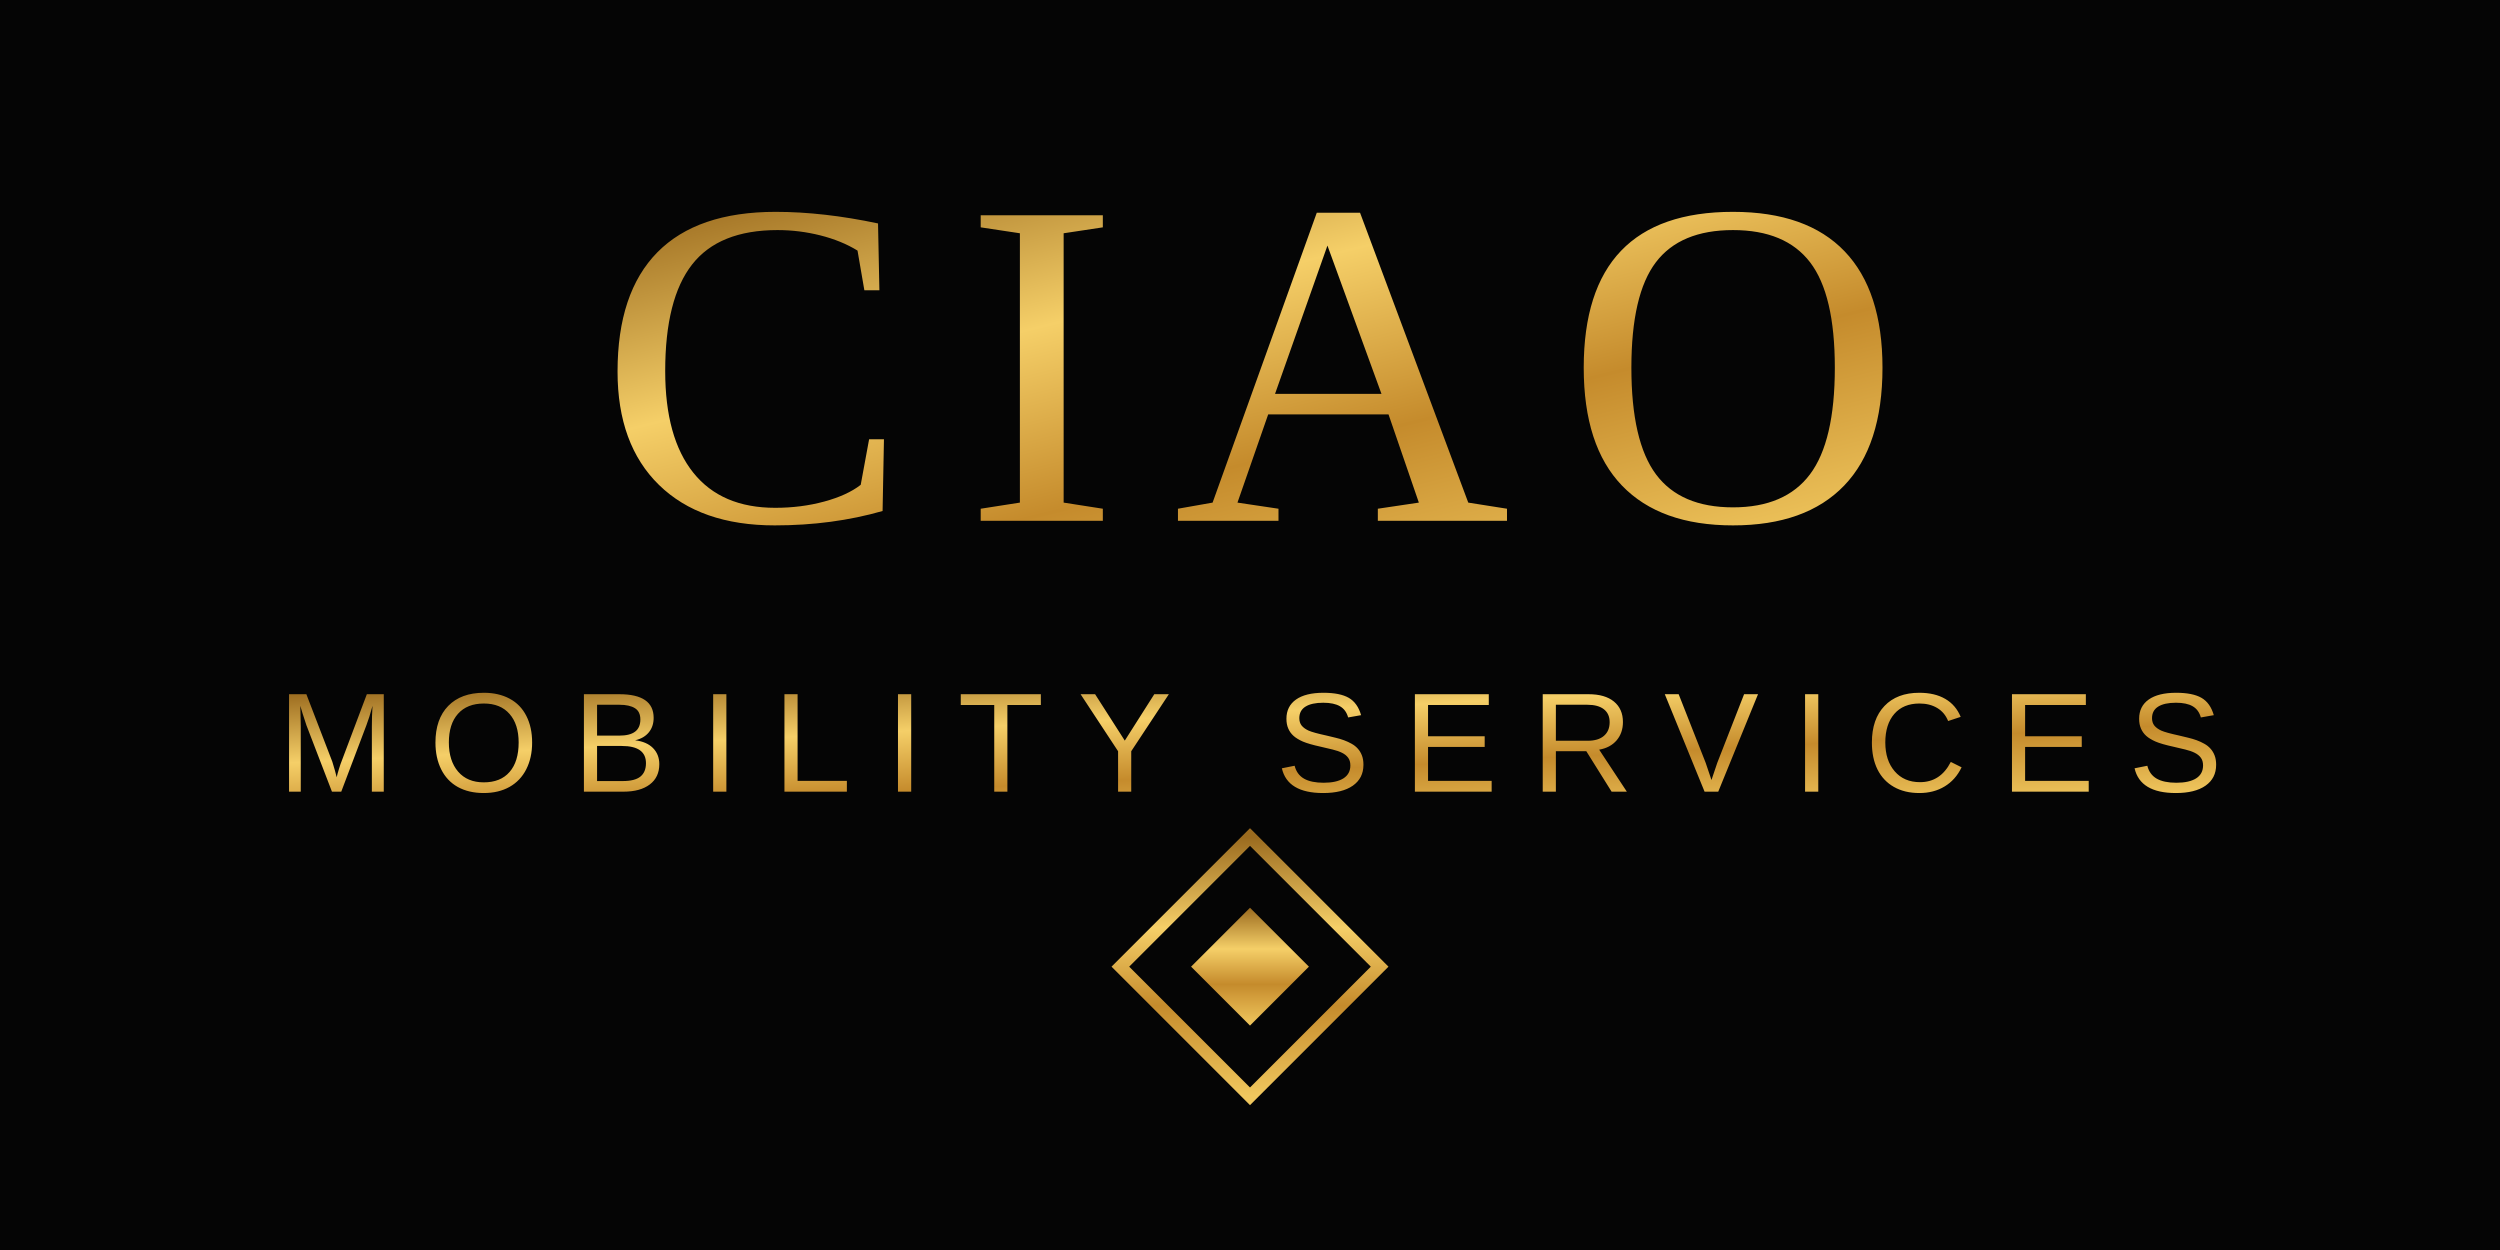
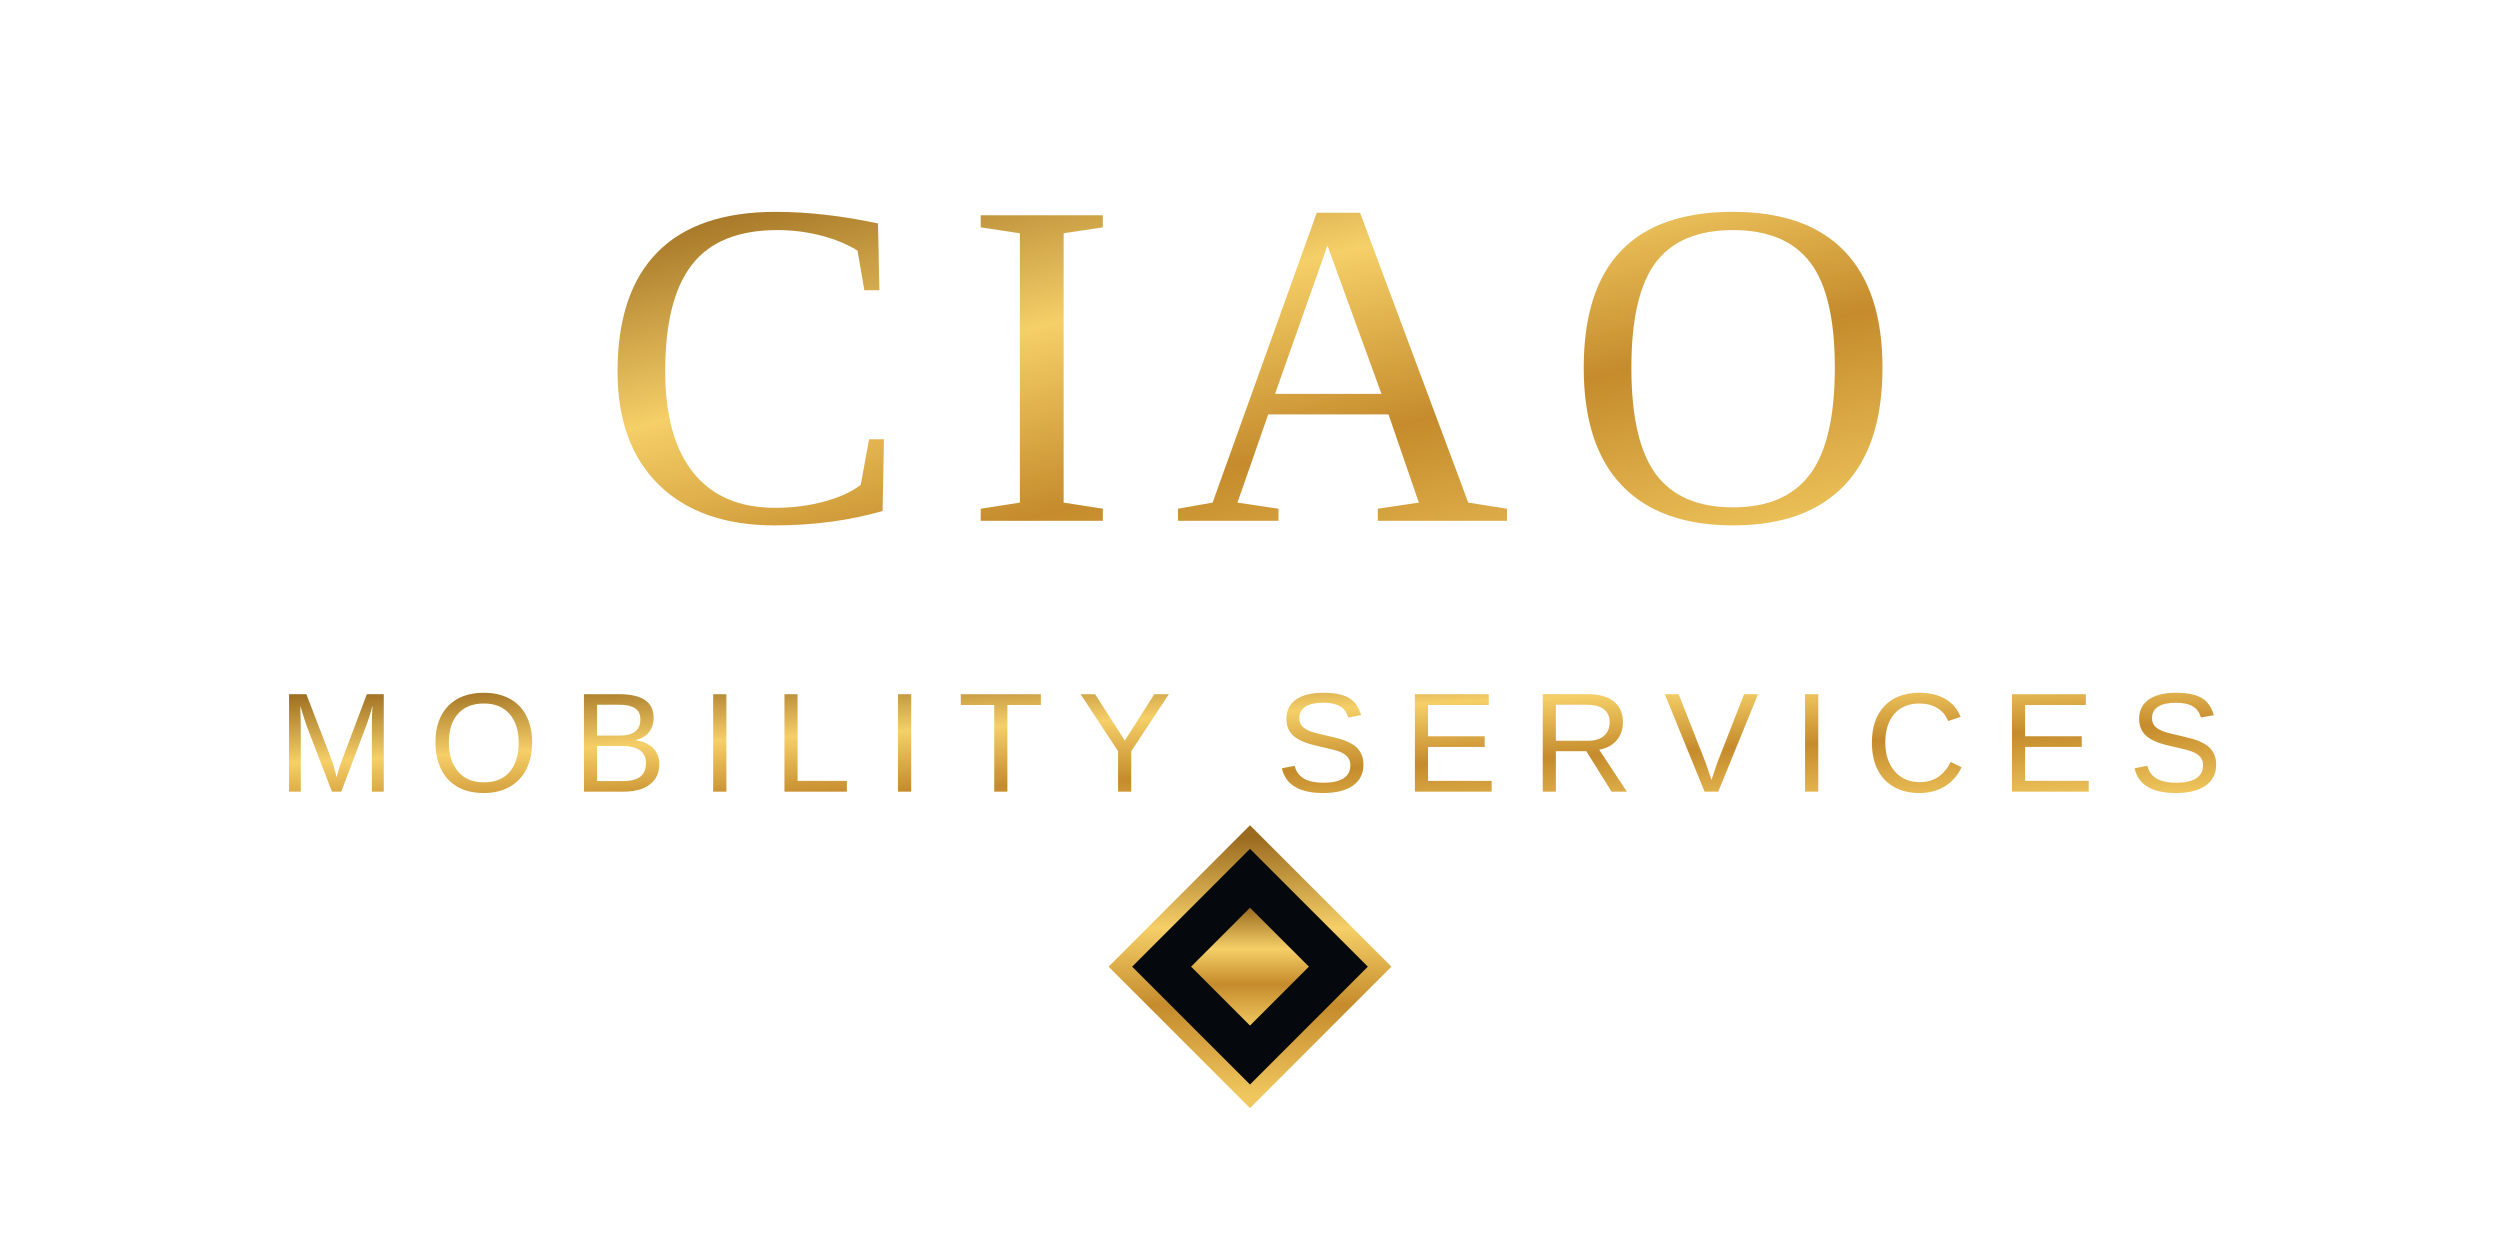
<svg xmlns="http://www.w3.org/2000/svg" viewBox="0 0 600 300">
  <defs>
    <linearGradient id="gold" x1="0" y1="0" x2="1" y2="1">
      <stop offset="0" stop-color="#9b6b1f" />
      <stop offset=".35" stop-color="#f5cf68" />
      <stop offset=".65" stop-color="#c58b2c" />
      <stop offset="1" stop-color="#f0c75e" />
    </linearGradient>
  </defs>
-   <rect width="600" height="300" fill="#050505" />
  <text x="300" y="125" text-anchor="middle" font-family="Georgia, 'Times New Roman', serif" font-size="112" letter-spacing="13" fill="url(#gold)">CIAO</text>
  <text x="300" y="190" text-anchor="middle" font-family="Arial, Helvetica, sans-serif" font-size="34" letter-spacing="8" fill="url(#gold)">MOBILITY SERVICES</text>
-   <line x1="65" y1="232" x2="265" y2="232" stroke="url(#gold)" stroke-width="2" />
-   <line x1="335" y1="232" x2="535" y2="232" stroke="url(#gold)" stroke-width="2" />
+   <line x1="55" y1="232" x2="265" y2="232" stroke="url(#gold)" stroke-width="4" />
+   <line x1="335" y1="232" x2="545" y2="232" stroke="url(#gold)" stroke-width="4" />
  <g transform="translate(300 232) rotate(45)">
-     <rect x="-22" y="-22" width="44" height="44" fill="#050505" stroke="url(#gold)" stroke-width="3" />
+     <rect x="-22" y="-22" width="44" height="44" fill="#05090d" stroke="url(#gold)" stroke-width="4" />
    <rect x="-10" y="-10" width="20" height="20" fill="url(#gold)" />
  </g>
</svg>
